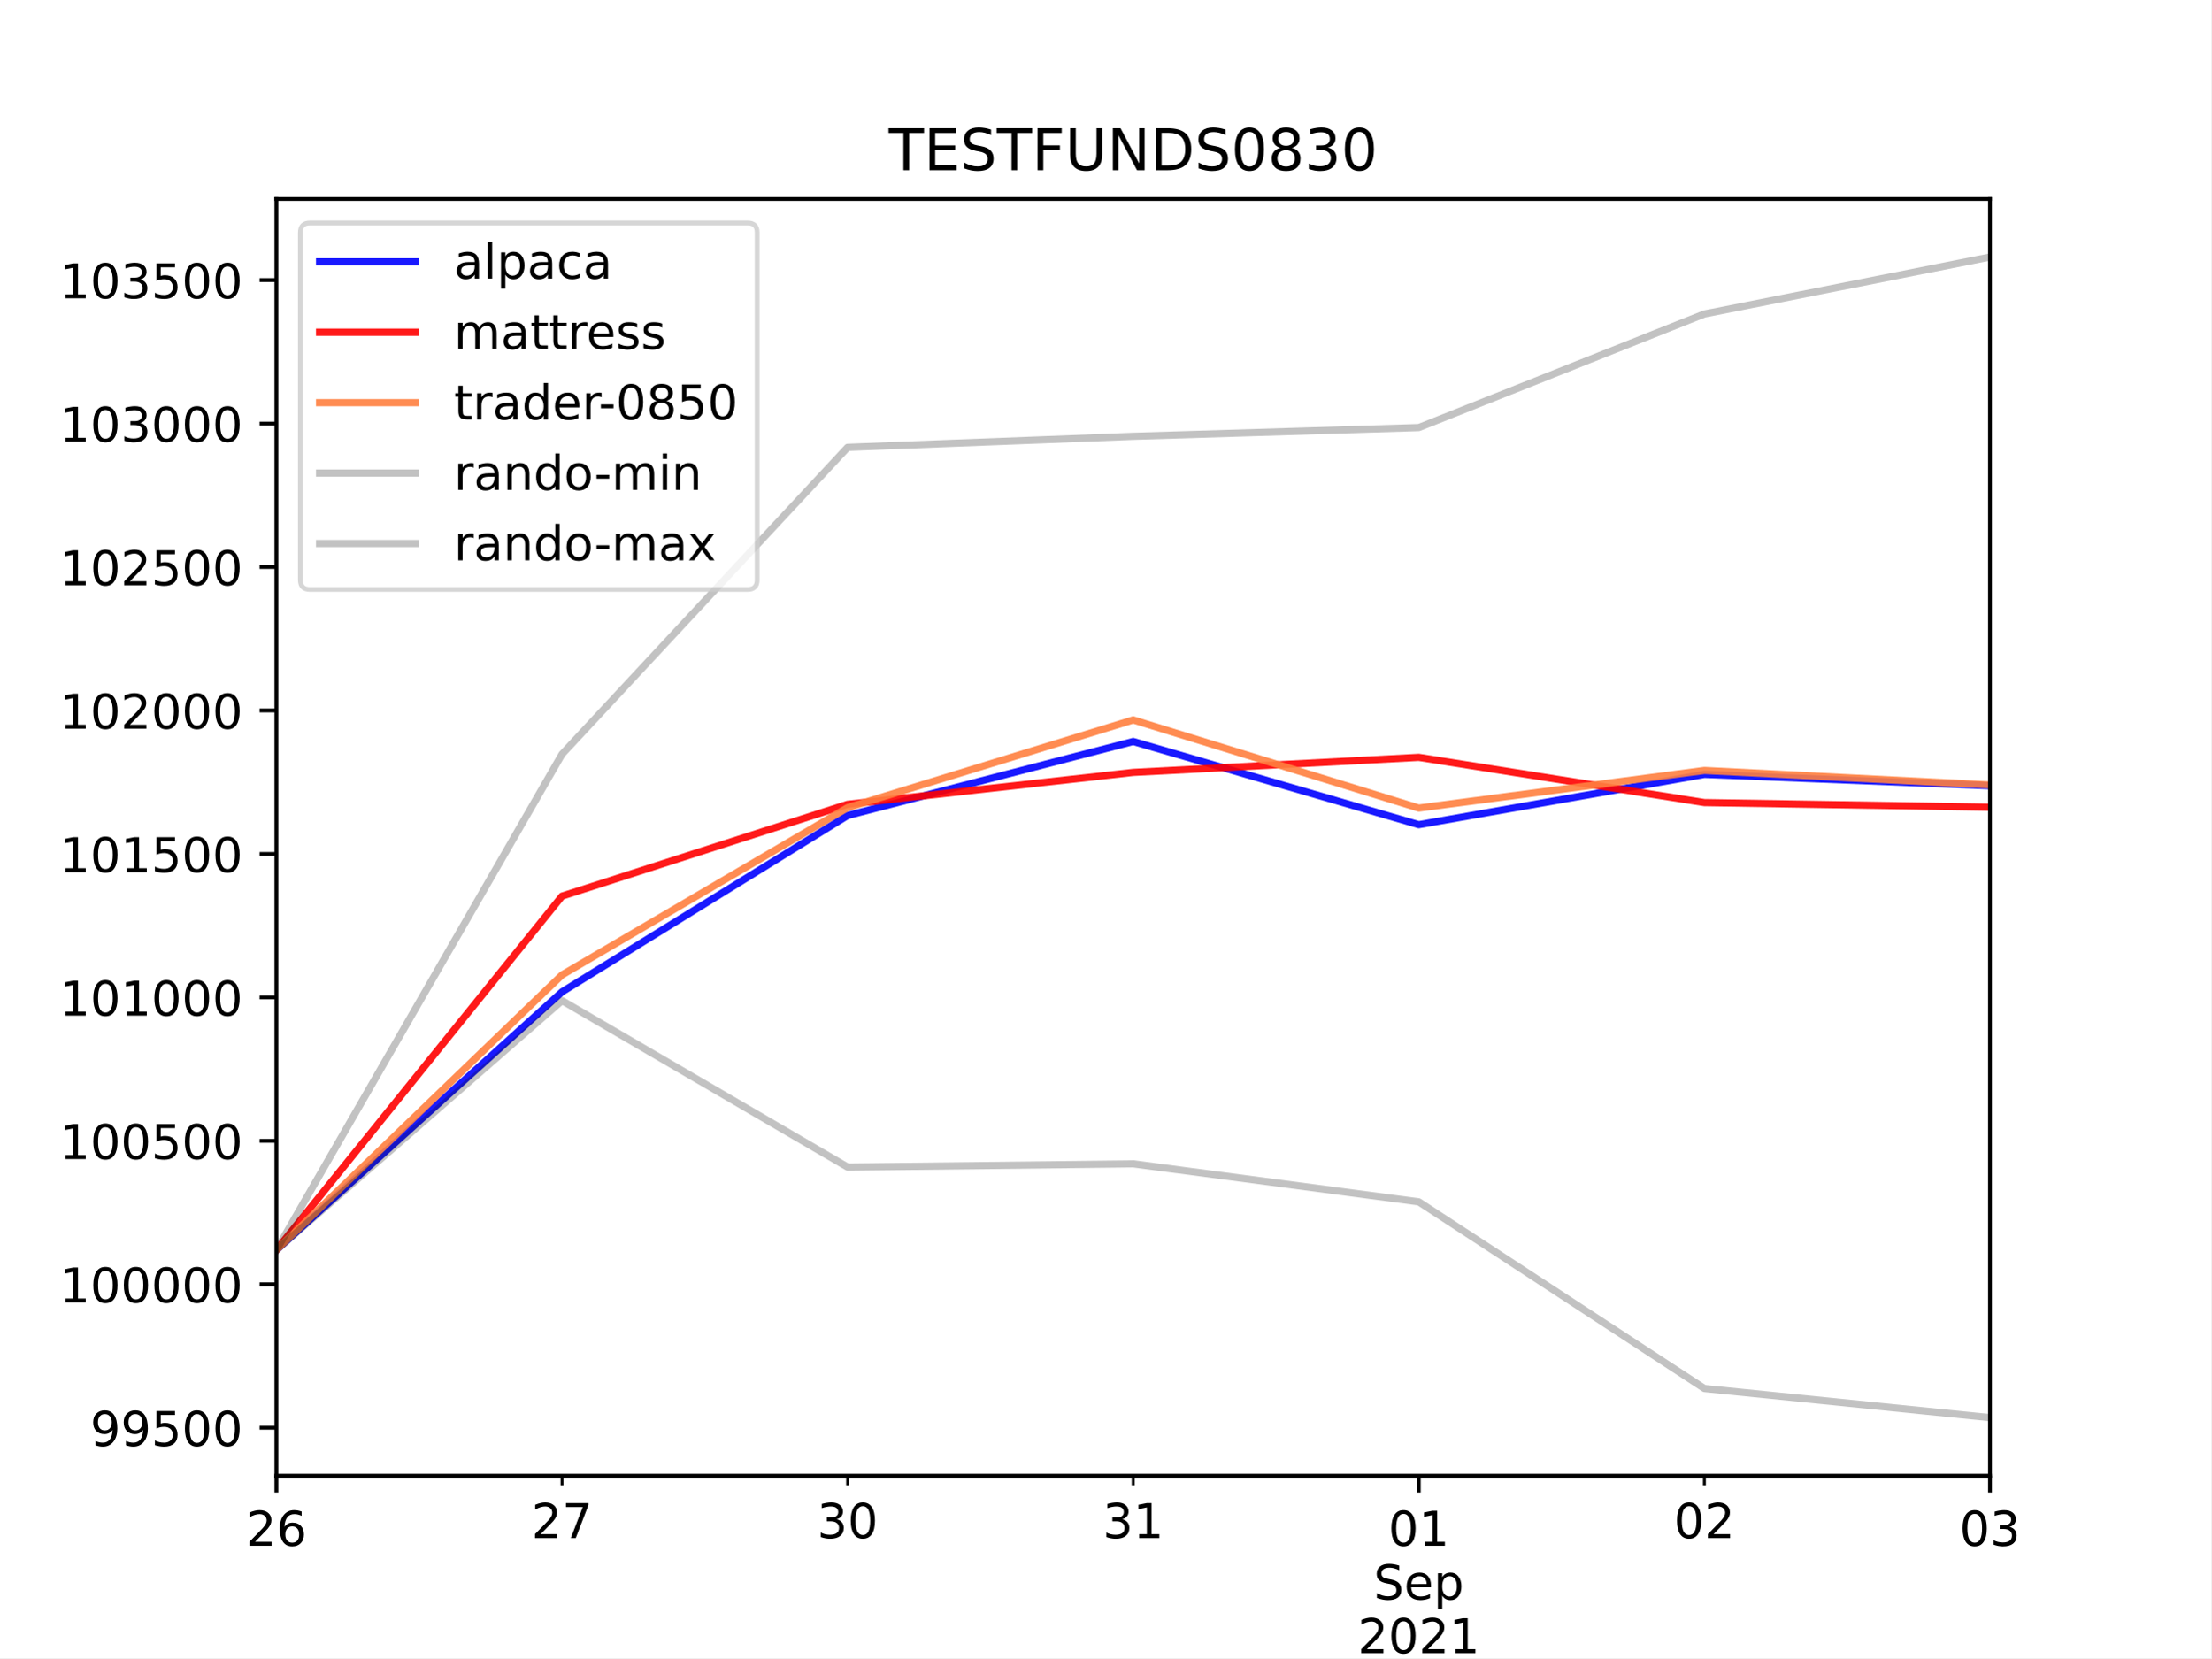
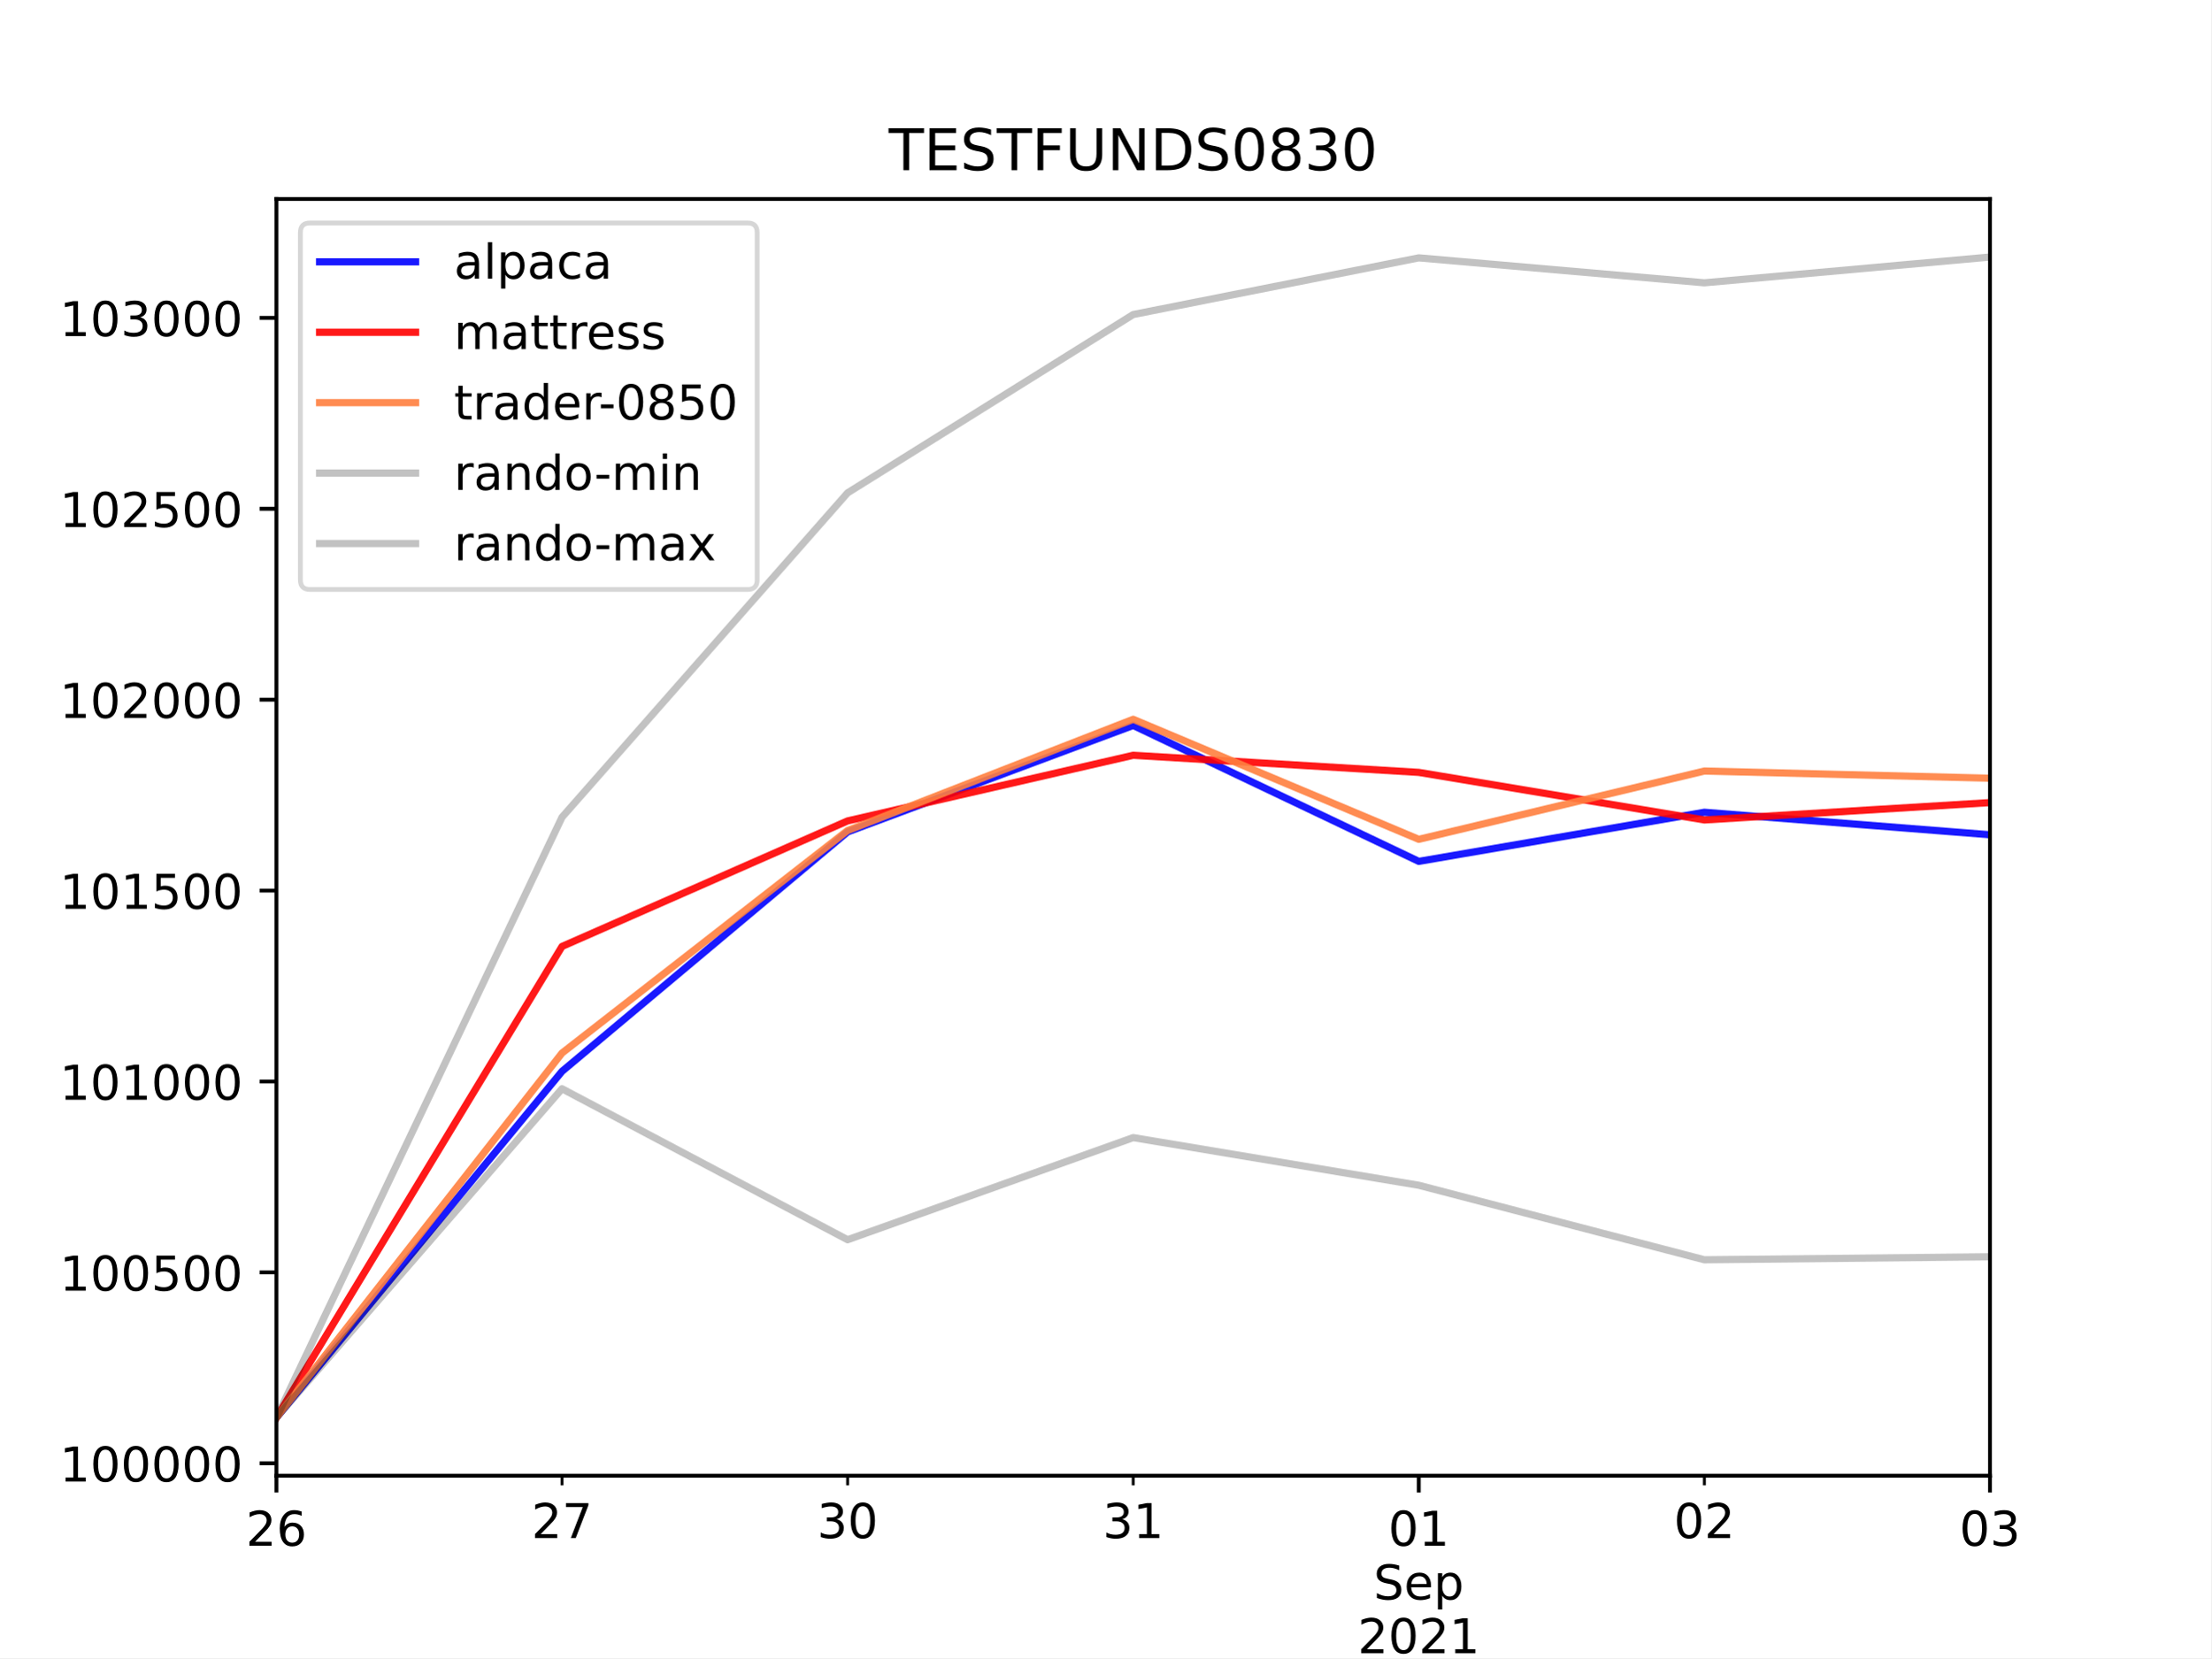
<svg xmlns="http://www.w3.org/2000/svg" xmlns:xlink="http://www.w3.org/1999/xlink" height="345.6pt" version="1.1" viewBox="0 0 460.8 345.6" width="460.8pt">
  <defs>
    <style type="text/css">*{stroke-linecap:butt;stroke-linejoin:round;}</style>
  </defs>
  <g id="figure_1">
    <g id="patch_1">
      <path d="M 0 345.6  L 460.8 345.6  L 460.8 0  L 0 0  z " style="fill:#ffffff;" />
    </g>
    <g id="axes_1">
      <g id="patch_2">
        <path d="M 57.6 307.584  L 414.72 307.584  L 414.72 41.472  L 57.6 41.472  z " style="fill:#ffffff;" />
      </g>
      <g id="matplotlib.axis_1">
        <g id="xtick_1">
          <g id="line2d_1">
            <defs>
-               <path d="M 0 0  L 0 3.5  " id="mbd1011b883" style="stroke:#000000;stroke-width:0.8;" />
-             </defs>
-             <g>
-               <use style="stroke:#000000;stroke-width:0.8;" x="57.6" xlink:href="#mbd1011b883" y="307.584" />
+               <path d="M 0 0  L 0 3.5  " id="mc59b9e1a00" style="stroke:#000000;stroke-width:0.8;" />
+             </defs>
+             <g>
+               <use style="stroke:#000000;stroke-width:0.8;" x="57.6" xlink:href="#mc59b9e1a00" y="307.584" />
            </g>
          </g>
          <g id="text_1">
            <g transform="translate(51.2375 322.1824)scale(0.1 -0.1)">
              <defs>
                <path d="M 1228 531  L 3431 531  L 3431 0  L 469 0  L 469 531  Q 828 903 1448 1529  Q 2069 2156 2228 2338  Q 2531 2678 2651 2914  Q 2772 3150 2772 3378  Q 2772 3750 2511 3984  Q 2250 4219 1831 4219  Q 1534 4219 1204 4116  Q 875 4013 500 3803  L 500 4441  Q 881 4594 1212 4672  Q 1544 4750 1819 4750  Q 2544 4750 2975 4387  Q 3406 4025 3406 3419  Q 3406 3131 3298 2873  Q 3191 2616 2906 2266  Q 2828 2175 2409 1742  Q 1991 1309 1228 531  z " id="DejaVuSans-32" transform="scale(0.015625)" />
                <path d="M 2113 2584  Q 1688 2584 1439 2293  Q 1191 2003 1191 1497  Q 1191 994 1439 701  Q 1688 409 2113 409  Q 2538 409 2786 701  Q 3034 994 3034 1497  Q 3034 2003 2786 2293  Q 2538 2584 2113 2584  z M 3366 4563  L 3366 3988  Q 3128 4100 2886 4159  Q 2644 4219 2406 4219  Q 1781 4219 1451 3797  Q 1122 3375 1075 2522  Q 1259 2794 1537 2939  Q 1816 3084 2150 3084  Q 2853 3084 3261 2657  Q 3669 2231 3669 1497  Q 3669 778 3244 343  Q 2819 -91 2113 -91  Q 1303 -91 875 529  Q 447 1150 447 2328  Q 447 3434 972 4092  Q 1497 4750 2381 4750  Q 2619 4750 2861 4703  Q 3103 4656 3366 4563  z " id="DejaVuSans-36" transform="scale(0.015625)" />
              </defs>
              <use xlink:href="#DejaVuSans-32" />
              <use x="63.623" xlink:href="#DejaVuSans-36" />
            </g>
          </g>
        </g>
        <g id="xtick_2">
          <g id="line2d_2">
            <g>
-               <use style="stroke:#000000;stroke-width:0.8;" x="295.68" xlink:href="#mbd1011b883" y="307.584" />
+               <use style="stroke:#000000;stroke-width:0.8;" x="295.68" xlink:href="#mc59b9e1a00" y="307.584" />
            </g>
          </g>
          <g id="text_2">
            <g transform="translate(289.3175 322.1824)scale(0.1 -0.1)">
              <defs>
                <path d="M 2034 4250  Q 1547 4250 1301 3770  Q 1056 3291 1056 2328  Q 1056 1369 1301 889  Q 1547 409 2034 409  Q 2525 409 2770 889  Q 3016 1369 3016 2328  Q 3016 3291 2770 3770  Q 2525 4250 2034 4250  z M 2034 4750  Q 2819 4750 3233 4129  Q 3647 3509 3647 2328  Q 3647 1150 3233 529  Q 2819 -91 2034 -91  Q 1250 -91 836 529  Q 422 1150 422 2328  Q 422 3509 836 4129  Q 1250 4750 2034 4750  z " id="DejaVuSans-30" transform="scale(0.015625)" />
                <path d="M 794 531  L 1825 531  L 1825 4091  L 703 3866  L 703 4441  L 1819 4666  L 2450 4666  L 2450 531  L 3481 531  L 3481 0  L 794 0  L 794 531  z " id="DejaVuSans-31" transform="scale(0.015625)" />
              </defs>
              <use xlink:href="#DejaVuSans-30" />
              <use x="63.623" xlink:href="#DejaVuSans-31" />
            </g>
            <g transform="translate(286.255 333.3802)scale(0.1 -0.1)">
              <defs>
                <path d="M 3425 4513  L 3425 3897  Q 3066 4069 2747 4153  Q 2428 4238 2131 4238  Q 1616 4238 1336 4038  Q 1056 3838 1056 3469  Q 1056 3159 1242 3001  Q 1428 2844 1947 2747  L 2328 2669  Q 3034 2534 3370 2195  Q 3706 1856 3706 1288  Q 3706 609 3251 259  Q 2797 -91 1919 -91  Q 1588 -91 1214 -16  Q 841 59 441 206  L 441 856  Q 825 641 1194 531  Q 1563 422 1919 422  Q 2459 422 2753 634  Q 3047 847 3047 1241  Q 3047 1584 2836 1778  Q 2625 1972 2144 2069  L 1759 2144  Q 1053 2284 737 2584  Q 422 2884 422 3419  Q 422 4038 858 4394  Q 1294 4750 2059 4750  Q 2388 4750 2728 4690  Q 3069 4631 3425 4513  z " id="DejaVuSans-53" transform="scale(0.015625)" />
                <path d="M 3597 1894  L 3597 1613  L 953 1613  Q 991 1019 1311 708  Q 1631 397 2203 397  Q 2534 397 2845 478  Q 3156 559 3463 722  L 3463 178  Q 3153 47 2828 -22  Q 2503 -91 2169 -91  Q 1331 -91 842 396  Q 353 884 353 1716  Q 353 2575 817 3079  Q 1281 3584 2069 3584  Q 2775 3584 3186 3129  Q 3597 2675 3597 1894  z M 3022 2063  Q 3016 2534 2758 2815  Q 2500 3097 2075 3097  Q 1594 3097 1305 2825  Q 1016 2553 972 2059  L 3022 2063  z " id="DejaVuSans-65" transform="scale(0.015625)" />
                <path d="M 1159 525  L 1159 -1331  L 581 -1331  L 581 3500  L 1159 3500  L 1159 2969  Q 1341 3281 1617 3432  Q 1894 3584 2278 3584  Q 2916 3584 3314 3078  Q 3713 2572 3713 1747  Q 3713 922 3314 415  Q 2916 -91 2278 -91  Q 1894 -91 1617 61  Q 1341 213 1159 525  z M 3116 1747  Q 3116 2381 2855 2742  Q 2594 3103 2138 3103  Q 1681 3103 1420 2742  Q 1159 2381 1159 1747  Q 1159 1113 1420 752  Q 1681 391 2138 391  Q 2594 391 2855 752  Q 3116 1113 3116 1747  z " id="DejaVuSans-70" transform="scale(0.015625)" />
              </defs>
              <use xlink:href="#DejaVuSans-53" />
              <use x="63.477" xlink:href="#DejaVuSans-65" />
              <use x="125" xlink:href="#DejaVuSans-70" />
            </g>
            <g transform="translate(282.955 344.5781)scale(0.1 -0.1)">
              <use xlink:href="#DejaVuSans-32" />
              <use x="63.623" xlink:href="#DejaVuSans-30" />
              <use x="127.246" xlink:href="#DejaVuSans-32" />
              <use x="190.869" xlink:href="#DejaVuSans-31" />
            </g>
          </g>
        </g>
        <g id="xtick_3">
          <g id="line2d_3">
            <g>
-               <use style="stroke:#000000;stroke-width:0.8;" x="414.72" xlink:href="#mbd1011b883" y="307.584" />
+               <use style="stroke:#000000;stroke-width:0.8;" x="414.72" xlink:href="#mc59b9e1a00" y="307.584" />
            </g>
          </g>
          <g id="text_3">
            <g transform="translate(408.3575 322.1824)scale(0.1 -0.1)">
              <defs>
                <path d="M 2597 2516  Q 3050 2419 3304 2112  Q 3559 1806 3559 1356  Q 3559 666 3084 287  Q 2609 -91 1734 -91  Q 1441 -91 1130 -33  Q 819 25 488 141  L 488 750  Q 750 597 1062 519  Q 1375 441 1716 441  Q 2309 441 2620 675  Q 2931 909 2931 1356  Q 2931 1769 2642 2001  Q 2353 2234 1838 2234  L 1294 2234  L 1294 2753  L 1863 2753  Q 2328 2753 2575 2939  Q 2822 3125 2822 3475  Q 2822 3834 2567 4026  Q 2313 4219 1838 4219  Q 1578 4219 1281 4162  Q 984 4106 628 3988  L 628 4550  Q 988 4650 1302 4700  Q 1616 4750 1894 4750  Q 2613 4750 3031 4423  Q 3450 4097 3450 3541  Q 3450 3153 3228 2886  Q 3006 2619 2597 2516  z " id="DejaVuSans-33" transform="scale(0.015625)" />
              </defs>
              <use xlink:href="#DejaVuSans-30" />
              <use x="63.623" xlink:href="#DejaVuSans-33" />
            </g>
          </g>
        </g>
        <g id="xtick_4">
          <g id="line2d_4">
            <defs>
-               <path d="M 0 0  L 0 2  " id="m2b2d21da37" style="stroke:#000000;stroke-width:0.6;" />
-             </defs>
-             <g>
-               <use style="stroke:#000000;stroke-width:0.6;" x="117.12" xlink:href="#m2b2d21da37" y="307.584" />
+               <path d="M 0 0  L 0 2  " id="m2857bdb492" style="stroke:#000000;stroke-width:0.6;" />
+             </defs>
+             <g>
+               <use style="stroke:#000000;stroke-width:0.6;" x="117.12" xlink:href="#m2857bdb492" y="307.584" />
            </g>
          </g>
          <g id="text_4">
            <g transform="translate(110.7575 320.5824)scale(0.1 -0.1)">
              <defs>
                <path d="M 525 4666  L 3525 4666  L 3525 4397  L 1831 0  L 1172 0  L 2766 4134  L 525 4134  L 525 4666  z " id="DejaVuSans-37" transform="scale(0.015625)" />
              </defs>
              <use xlink:href="#DejaVuSans-32" />
              <use x="63.623" xlink:href="#DejaVuSans-37" />
            </g>
          </g>
        </g>
        <g id="xtick_5">
          <g id="line2d_5">
            <g>
-               <use style="stroke:#000000;stroke-width:0.6;" x="176.64" xlink:href="#m2b2d21da37" y="307.584" />
+               <use style="stroke:#000000;stroke-width:0.6;" x="176.64" xlink:href="#m2857bdb492" y="307.584" />
            </g>
          </g>
          <g id="text_5">
            <g transform="translate(170.2775 320.5824)scale(0.1 -0.1)">
              <use xlink:href="#DejaVuSans-33" />
              <use x="63.623" xlink:href="#DejaVuSans-30" />
            </g>
          </g>
        </g>
        <g id="xtick_6">
          <g id="line2d_6">
            <g>
-               <use style="stroke:#000000;stroke-width:0.6;" x="236.16" xlink:href="#m2b2d21da37" y="307.584" />
+               <use style="stroke:#000000;stroke-width:0.6;" x="236.16" xlink:href="#m2857bdb492" y="307.584" />
            </g>
          </g>
          <g id="text_6">
            <g transform="translate(229.7975 320.5824)scale(0.1 -0.1)">
              <use xlink:href="#DejaVuSans-33" />
              <use x="63.623" xlink:href="#DejaVuSans-31" />
            </g>
          </g>
        </g>
        <g id="xtick_7">
          <g id="line2d_7">
            <g>
-               <use style="stroke:#000000;stroke-width:0.6;" x="355.2" xlink:href="#m2b2d21da37" y="307.584" />
+               <use style="stroke:#000000;stroke-width:0.6;" x="355.2" xlink:href="#m2857bdb492" y="307.584" />
            </g>
          </g>
          <g id="text_7">
            <g transform="translate(348.8375 320.5824)scale(0.1 -0.1)">
              <use xlink:href="#DejaVuSans-30" />
              <use x="63.623" xlink:href="#DejaVuSans-32" />
            </g>
          </g>
        </g>
        <g id="text_8">
          <g transform="translate(224.885 358.2562)scale(0.1 -0.1)">
            <defs>
              <path d="M 2906 2969  L 2906 4863  L 3481 4863  L 3481 0  L 2906 0  L 2906 525  Q 2725 213 2448 61  Q 2172 -91 1784 -91  Q 1150 -91 751 415  Q 353 922 353 1747  Q 353 2572 751 3078  Q 1150 3584 1784 3584  Q 2172 3584 2448 3432  Q 2725 3281 2906 2969  z M 947 1747  Q 947 1113 1208 752  Q 1469 391 1925 391  Q 2381 391 2643 752  Q 2906 1113 2906 1747  Q 2906 2381 2643 2742  Q 2381 3103 1925 3103  Q 1469 3103 1208 2742  Q 947 2381 947 1747  z " id="DejaVuSans-64" transform="scale(0.015625)" />
              <path d="M 2194 1759  Q 1497 1759 1228 1600  Q 959 1441 959 1056  Q 959 750 1161 570  Q 1363 391 1709 391  Q 2188 391 2477 730  Q 2766 1069 2766 1631  L 2766 1759  L 2194 1759  z M 3341 1997  L 3341 0  L 2766 0  L 2766 531  Q 2569 213 2275 61  Q 1981 -91 1556 -91  Q 1019 -91 701 211  Q 384 513 384 1019  Q 384 1609 779 1909  Q 1175 2209 1959 2209  L 2766 2209  L 2766 2266  Q 2766 2663 2505 2880  Q 2244 3097 1772 3097  Q 1472 3097 1187 3025  Q 903 2953 641 2809  L 641 3341  Q 956 3463 1253 3523  Q 1550 3584 1831 3584  Q 2591 3584 2966 3190  Q 3341 2797 3341 1997  z " id="DejaVuSans-61" transform="scale(0.015625)" />
              <path d="M 1172 4494  L 1172 3500  L 2356 3500  L 2356 3053  L 1172 3053  L 1172 1153  Q 1172 725 1289 603  Q 1406 481 1766 481  L 2356 481  L 2356 0  L 1766 0  Q 1100 0 847 248  Q 594 497 594 1153  L 594 3053  L 172 3053  L 172 3500  L 594 3500  L 594 4494  L 1172 4494  z " id="DejaVuSans-74" transform="scale(0.015625)" />
            </defs>
            <use xlink:href="#DejaVuSans-64" />
            <use x="63.477" xlink:href="#DejaVuSans-61" />
            <use x="124.756" xlink:href="#DejaVuSans-74" />
            <use x="163.965" xlink:href="#DejaVuSans-65" />
          </g>
        </g>
      </g>
      <g id="matplotlib.axis_2">
        <g id="ytick_1">
          <g id="line2d_8">
            <defs>
-               <path d="M 0 0  L -3.5 0  " id="mbc966308a9" style="stroke:#000000;stroke-width:0.8;" />
-             </defs>
-             <g>
-               <use style="stroke:#000000;stroke-width:0.8;" x="57.6" xlink:href="#mbc966308a9" y="297.589" />
+               <path d="M 0 0  L -3.5 0  " id="ma015d7c497" style="stroke:#000000;stroke-width:0.8;" />
+             </defs>
+             <g>
+               <use style="stroke:#000000;stroke-width:0.8;" x="57.6" xlink:href="#ma015d7c497" y="304.996" />
            </g>
          </g>
          <g id="text_9">
-             <g transform="translate(18.7875 301.3879)scale(0.1 -0.1)">
-               <defs>
-                 <path d="M 703 97  L 703 672  Q 941 559 1184 500  Q 1428 441 1663 441  Q 2288 441 2617 861  Q 2947 1281 2994 2138  Q 2813 1869 2534 1725  Q 2256 1581 1919 1581  Q 1219 1581 811 2004  Q 403 2428 403 3163  Q 403 3881 828 4315  Q 1253 4750 1959 4750  Q 2769 4750 3195 4129  Q 3622 3509 3622 2328  Q 3622 1225 3098 567  Q 2575 -91 1691 -91  Q 1453 -91 1209 -44  Q 966 3 703 97  z M 1959 2075  Q 2384 2075 2632 2365  Q 2881 2656 2881 3163  Q 2881 3666 2632 3958  Q 2384 4250 1959 4250  Q 1534 4250 1286 3958  Q 1038 3666 1038 3163  Q 1038 2656 1286 2365  Q 1534 2075 1959 2075  z " id="DejaVuSans-39" transform="scale(0.015625)" />
-                 <path d="M 691 4666  L 3169 4666  L 3169 4134  L 1269 4134  L 1269 2991  Q 1406 3038 1543 3061  Q 1681 3084 1819 3084  Q 2600 3084 3056 2656  Q 3513 2228 3513 1497  Q 3513 744 3044 326  Q 2575 -91 1722 -91  Q 1428 -91 1123 -41  Q 819 9 494 109  L 494 744  Q 775 591 1075 516  Q 1375 441 1709 441  Q 2250 441 2565 725  Q 2881 1009 2881 1497  Q 2881 1984 2565 2268  Q 2250 2553 1709 2553  Q 1456 2553 1204 2497  Q 953 2441 691 2322  L 691 4666  z " id="DejaVuSans-35" transform="scale(0.015625)" />
-               </defs>
-               <use xlink:href="#DejaVuSans-39" />
-               <use x="63.623" xlink:href="#DejaVuSans-39" />
-               <use x="127.246" xlink:href="#DejaVuSans-35" />
+             <g transform="translate(12.425 308.7955)scale(0.1 -0.1)">
+               <use xlink:href="#DejaVuSans-31" />
+               <use x="63.623" xlink:href="#DejaVuSans-30" />
+               <use x="127.246" xlink:href="#DejaVuSans-30" />
              <use x="190.869" xlink:href="#DejaVuSans-30" />
              <use x="254.492" xlink:href="#DejaVuSans-30" />
+               <use x="318.115" xlink:href="#DejaVuSans-30" />
            </g>
          </g>
        </g>
        <g id="ytick_2">
          <g id="line2d_9">
            <g>
-               <use style="stroke:#000000;stroke-width:0.8;" x="57.6" xlink:href="#mbc966308a9" y="267.688" />
+               <use style="stroke:#000000;stroke-width:0.8;" x="57.6" xlink:href="#ma015d7c497" y="265.206" />
            </g>
          </g>
          <g id="text_10">
-             <g transform="translate(12.425 271.4867)scale(0.1 -0.1)">
+             <g transform="translate(12.425 269.0053)scale(0.1 -0.1)">
+               <defs>
+                 <path d="M 691 4666  L 3169 4666  L 3169 4134  L 1269 4134  L 1269 2991  Q 1406 3038 1543 3061  Q 1681 3084 1819 3084  Q 2600 3084 3056 2656  Q 3513 2228 3513 1497  Q 3513 744 3044 326  Q 2575 -91 1722 -91  Q 1428 -91 1123 -41  Q 819 9 494 109  L 494 744  Q 775 591 1075 516  Q 1375 441 1709 441  Q 2250 441 2565 725  Q 2881 1009 2881 1497  Q 2881 1984 2565 2268  Q 2250 2553 1709 2553  Q 1456 2553 1204 2497  Q 953 2441 691 2322  L 691 4666  z " id="DejaVuSans-35" transform="scale(0.015625)" />
+               </defs>
              <use xlink:href="#DejaVuSans-31" />
              <use x="63.623" xlink:href="#DejaVuSans-30" />
              <use x="127.246" xlink:href="#DejaVuSans-30" />
-               <use x="190.869" xlink:href="#DejaVuSans-30" />
+               <use x="190.869" xlink:href="#DejaVuSans-35" />
              <use x="254.492" xlink:href="#DejaVuSans-30" />
              <use x="318.115" xlink:href="#DejaVuSans-30" />
            </g>
          </g>
        </g>
        <g id="ytick_3">
          <g id="line2d_10">
            <g>
-               <use style="stroke:#000000;stroke-width:0.8;" x="57.6" xlink:href="#mbc966308a9" y="237.786" />
+               <use style="stroke:#000000;stroke-width:0.8;" x="57.6" xlink:href="#ma015d7c497" y="225.416" />
            </g>
          </g>
          <g id="text_11">
-             <g transform="translate(12.425 241.5856)scale(0.1 -0.1)">
-               <use xlink:href="#DejaVuSans-31" />
-               <use x="63.623" xlink:href="#DejaVuSans-30" />
-               <use x="127.246" xlink:href="#DejaVuSans-30" />
-               <use x="190.869" xlink:href="#DejaVuSans-35" />
+             <g transform="translate(12.425 229.215)scale(0.1 -0.1)">
+               <use xlink:href="#DejaVuSans-31" />
+               <use x="63.623" xlink:href="#DejaVuSans-30" />
+               <use x="127.246" xlink:href="#DejaVuSans-31" />
+               <use x="190.869" xlink:href="#DejaVuSans-30" />
              <use x="254.492" xlink:href="#DejaVuSans-30" />
              <use x="318.115" xlink:href="#DejaVuSans-30" />
            </g>
          </g>
        </g>
        <g id="ytick_4">
          <g id="line2d_11">
            <g>
-               <use style="stroke:#000000;stroke-width:0.8;" x="57.6" xlink:href="#mbc966308a9" y="207.885" />
+               <use style="stroke:#000000;stroke-width:0.8;" x="57.6" xlink:href="#ma015d7c497" y="185.626" />
            </g>
          </g>
          <g id="text_12">
-             <g transform="translate(12.425 211.6844)scale(0.1 -0.1)">
+             <g transform="translate(12.425 189.4248)scale(0.1 -0.1)">
              <use xlink:href="#DejaVuSans-31" />
              <use x="63.623" xlink:href="#DejaVuSans-30" />
              <use x="127.246" xlink:href="#DejaVuSans-31" />
-               <use x="190.869" xlink:href="#DejaVuSans-30" />
+               <use x="190.869" xlink:href="#DejaVuSans-35" />
              <use x="254.492" xlink:href="#DejaVuSans-30" />
              <use x="318.115" xlink:href="#DejaVuSans-30" />
            </g>
          </g>
        </g>
        <g id="ytick_5">
          <g id="line2d_12">
            <g>
-               <use style="stroke:#000000;stroke-width:0.8;" x="57.6" xlink:href="#mbc966308a9" y="177.984" />
+               <use style="stroke:#000000;stroke-width:0.8;" x="57.6" xlink:href="#ma015d7c497" y="145.835" />
            </g>
          </g>
          <g id="text_13">
-             <g transform="translate(12.425 181.7832)scale(0.1 -0.1)">
-               <use xlink:href="#DejaVuSans-31" />
-               <use x="63.623" xlink:href="#DejaVuSans-30" />
-               <use x="127.246" xlink:href="#DejaVuSans-31" />
-               <use x="190.869" xlink:href="#DejaVuSans-35" />
+             <g transform="translate(12.425 149.6346)scale(0.1 -0.1)">
+               <use xlink:href="#DejaVuSans-31" />
+               <use x="63.623" xlink:href="#DejaVuSans-30" />
+               <use x="127.246" xlink:href="#DejaVuSans-32" />
+               <use x="190.869" xlink:href="#DejaVuSans-30" />
              <use x="254.492" xlink:href="#DejaVuSans-30" />
              <use x="318.115" xlink:href="#DejaVuSans-30" />
            </g>
          </g>
        </g>
        <g id="ytick_6">
          <g id="line2d_13">
            <g>
-               <use style="stroke:#000000;stroke-width:0.8;" x="57.6" xlink:href="#mbc966308a9" y="148.083" />
+               <use style="stroke:#000000;stroke-width:0.8;" x="57.6" xlink:href="#ma015d7c497" y="106.045" />
            </g>
          </g>
          <g id="text_14">
-             <g transform="translate(12.425 151.8821)scale(0.1 -0.1)">
+             <g transform="translate(12.425 109.8444)scale(0.1 -0.1)">
              <use xlink:href="#DejaVuSans-31" />
              <use x="63.623" xlink:href="#DejaVuSans-30" />
              <use x="127.246" xlink:href="#DejaVuSans-32" />
-               <use x="190.869" xlink:href="#DejaVuSans-30" />
+               <use x="190.869" xlink:href="#DejaVuSans-35" />
              <use x="254.492" xlink:href="#DejaVuSans-30" />
              <use x="318.115" xlink:href="#DejaVuSans-30" />
            </g>
          </g>
        </g>
        <g id="ytick_7">
          <g id="line2d_14">
            <g>
-               <use style="stroke:#000000;stroke-width:0.8;" x="57.6" xlink:href="#mbc966308a9" y="118.182" />
+               <use style="stroke:#000000;stroke-width:0.8;" x="57.6" xlink:href="#ma015d7c497" y="66.255" />
            </g>
          </g>
          <g id="text_15">
-             <g transform="translate(12.425 121.9809)scale(0.1 -0.1)">
-               <use xlink:href="#DejaVuSans-31" />
-               <use x="63.623" xlink:href="#DejaVuSans-30" />
-               <use x="127.246" xlink:href="#DejaVuSans-32" />
-               <use x="190.869" xlink:href="#DejaVuSans-35" />
-               <use x="254.492" xlink:href="#DejaVuSans-30" />
-               <use x="318.115" xlink:href="#DejaVuSans-30" />
-             </g>
-           </g>
-         </g>
-         <g id="ytick_8">
-           <g id="line2d_15">
-             <g>
-               <use style="stroke:#000000;stroke-width:0.8;" x="57.6" xlink:href="#mbc966308a9" y="88.281" />
-             </g>
-           </g>
-           <g id="text_16">
-             <g transform="translate(12.425 92.07972)scale(0.1 -0.1)">
+             <g transform="translate(12.425 70.05419)scale(0.1 -0.1)">
              <use xlink:href="#DejaVuSans-31" />
              <use x="63.623" xlink:href="#DejaVuSans-30" />
              <use x="127.246" xlink:href="#DejaVuSans-33" />
              <use x="190.869" xlink:href="#DejaVuSans-30" />
              <use x="254.492" xlink:href="#DejaVuSans-30" />
              <use x="318.115" xlink:href="#DejaVuSans-30" />
            </g>
          </g>
        </g>
-         <g id="ytick_9">
-           <g id="line2d_16">
-             <g>
-               <use style="stroke:#000000;stroke-width:0.8;" x="57.6" xlink:href="#mbc966308a9" y="58.379" />
-             </g>
-           </g>
-           <g id="text_17">
-             <g transform="translate(12.425 62.17855)scale(0.1 -0.1)">
-               <use xlink:href="#DejaVuSans-31" />
-               <use x="63.623" xlink:href="#DejaVuSans-30" />
-               <use x="127.246" xlink:href="#DejaVuSans-33" />
-               <use x="190.869" xlink:href="#DejaVuSans-35" />
-               <use x="254.492" xlink:href="#DejaVuSans-30" />
-               <use x="318.115" xlink:href="#DejaVuSans-30" />
-             </g>
-           </g>
-         </g>
+       </g>
+       <g id="line2d_15">
+         <path clip-path="url(#pe65ddbcfca)" d="M 57.6 295.488  L 117.12 223.304  L 176.64 173.4  L 236.16 151.206  L 295.68 179.536  L 355.2 169.301  L 414.72 173.993  " style="fill:none;stroke:#0000ff;stroke-linecap:square;stroke-opacity:0.9;stroke-width:1.5;" />
+       </g>
+       <g id="line2d_16">
+         <path clip-path="url(#pe65ddbcfca)" d="M 57.6 295.488  L 117.12 197.272  L 176.64 171.102  L 236.16 157.422  L 295.68 160.989  L 355.2 170.903  L 414.72 167.285  " style="fill:none;stroke:#ff0000;stroke-linecap:square;stroke-opacity:0.9;stroke-width:1.5;" />
      </g>
      <g id="line2d_17">
-         <path clip-path="url(#pf23aa6b10f)" d="M 57.6 260.542  L 117.12 206.739  L 176.64 169.977  L 236.16 154.547  L 295.68 171.89  L 355.2 161.396  L 414.72 163.776  " style="fill:none;stroke:#0000ff;stroke-linecap:square;stroke-opacity:0.9;stroke-width:1.5;" />
+         <path clip-path="url(#pe65ddbcfca)" d="M 57.6 295.488  L 117.12 219.492  L 176.64 173.104  L 236.16 149.922  L 295.68 174.94  L 355.2 160.706  L 414.72 162.207  " style="fill:none;stroke:#ff8040;stroke-linecap:square;stroke-opacity:0.9;stroke-width:1.5;" />
      </g>
      <g id="line2d_18">
-         <path clip-path="url(#pf23aa6b10f)" d="M 57.6 260.542  L 117.12 186.777  L 176.64 167.638  L 236.16 160.986  L 295.68 157.85  L 355.2 167.282  L 414.72 168.243  " style="fill:none;stroke:#ff0000;stroke-linecap:square;stroke-opacity:0.9;stroke-width:1.5;" />
+         <path clip-path="url(#pe65ddbcfca)" d="M 57.6 295.488  L 117.12 226.931  L 176.64 258.403  L 236.16 237.115  L 295.68 247.049  L 355.2 262.58  L 414.72 261.953  " style="fill:none;stroke:#0d0d0d;stroke-linecap:square;stroke-opacity:0.25;stroke-width:1.5;" />
      </g>
      <g id="line2d_19">
-         <path clip-path="url(#pf23aa6b10f)" d="M 57.6 260.542  L 117.12 203.201  L 176.64 168.337  L 236.16 150.05  L 295.68 168.428  L 355.2 160.586  L 414.72 163.614  " style="fill:none;stroke:#ff8040;stroke-linecap:square;stroke-opacity:0.9;stroke-width:1.5;" />
-       </g>
-       <g id="line2d_20">
-         <path clip-path="url(#pf23aa6b10f)" d="M 57.6 260.542  L 117.12 208.56  L 176.64 243.263  L 236.16 242.577  L 295.68 250.505  L 355.2 289.409  L 414.72 295.488  " style="fill:none;stroke:#0d0d0d;stroke-linecap:square;stroke-opacity:0.25;stroke-width:1.5;" />
-       </g>
-       <g id="line2d_21">
-         <path clip-path="url(#pf23aa6b10f)" d="M 57.6 260.542  L 117.12 157.197  L 176.64 93.243  L 236.16 90.933  L 295.68 89.11  L 355.2 65.433  L 414.72 53.568  " style="fill:none;stroke:#0d0d0d;stroke-linecap:square;stroke-opacity:0.25;stroke-width:1.5;" />
+         <path clip-path="url(#pe65ddbcfca)" d="M 57.6 295.488  L 117.12 170.335  L 176.64 102.722  L 236.16 65.554  L 295.68 53.739  L 355.2 58.941  L 414.72 53.568  " style="fill:none;stroke:#0d0d0d;stroke-linecap:square;stroke-opacity:0.25;stroke-width:1.5;" />
      </g>
      <g id="patch_3">
        <path d="M 57.6 307.584  L 57.6 41.472  " style="fill:none;stroke:#000000;stroke-linecap:square;stroke-linejoin:miter;stroke-width:0.8;" />
      </g>
      <g id="patch_4">
        <path d="M 414.72 307.584  L 414.72 41.472  " style="fill:none;stroke:#000000;stroke-linecap:square;stroke-linejoin:miter;stroke-width:0.8;" />
      </g>
      <g id="patch_5">
        <path d="M 57.6 307.584  L 414.72 307.584  " style="fill:none;stroke:#000000;stroke-linecap:square;stroke-linejoin:miter;stroke-width:0.8;" />
      </g>
      <g id="patch_6">
        <path d="M 57.6 41.472  L 414.72 41.472  " style="fill:none;stroke:#000000;stroke-linecap:square;stroke-linejoin:miter;stroke-width:0.8;" />
      </g>
-       <g id="text_18">
+       <g id="text_16">
        <g transform="translate(185.2003 35.472)scale(0.12 -0.12)">
          <defs>
            <path d="M -19 4666  L 3928 4666  L 3928 4134  L 2272 4134  L 2272 0  L 1638 0  L 1638 4134  L -19 4134  L -19 4666  z " id="DejaVuSans-54" transform="scale(0.015625)" />
            <path d="M 628 4666  L 3578 4666  L 3578 4134  L 1259 4134  L 1259 2753  L 3481 2753  L 3481 2222  L 1259 2222  L 1259 531  L 3634 531  L 3634 0  L 628 0  L 628 4666  z " id="DejaVuSans-45" transform="scale(0.015625)" />
            <path d="M 628 4666  L 3309 4666  L 3309 4134  L 1259 4134  L 1259 2759  L 3109 2759  L 3109 2228  L 1259 2228  L 1259 0  L 628 0  L 628 4666  z " id="DejaVuSans-46" transform="scale(0.015625)" />
            <path d="M 556 4666  L 1191 4666  L 1191 1831  Q 1191 1081 1462 751  Q 1734 422 2344 422  Q 2950 422 3222 751  Q 3494 1081 3494 1831  L 3494 4666  L 4128 4666  L 4128 1753  Q 4128 841 3676 375  Q 3225 -91 2344 -91  Q 1459 -91 1007 375  Q 556 841 556 1753  L 556 4666  z " id="DejaVuSans-55" transform="scale(0.015625)" />
            <path d="M 628 4666  L 1478 4666  L 3547 763  L 3547 4666  L 4159 4666  L 4159 0  L 3309 0  L 1241 3903  L 1241 0  L 628 0  L 628 4666  z " id="DejaVuSans-4e" transform="scale(0.015625)" />
            <path d="M 1259 4147  L 1259 519  L 2022 519  Q 2988 519 3436 956  Q 3884 1394 3884 2338  Q 3884 3275 3436 3711  Q 2988 4147 2022 4147  L 1259 4147  z M 628 4666  L 1925 4666  Q 3281 4666 3915 4102  Q 4550 3538 4550 2338  Q 4550 1131 3912 565  Q 3275 0 1925 0  L 628 0  L 628 4666  z " id="DejaVuSans-44" transform="scale(0.015625)" />
            <path d="M 2034 2216  Q 1584 2216 1326 1975  Q 1069 1734 1069 1313  Q 1069 891 1326 650  Q 1584 409 2034 409  Q 2484 409 2743 651  Q 3003 894 3003 1313  Q 3003 1734 2745 1975  Q 2488 2216 2034 2216  z M 1403 2484  Q 997 2584 770 2862  Q 544 3141 544 3541  Q 544 4100 942 4425  Q 1341 4750 2034 4750  Q 2731 4750 3128 4425  Q 3525 4100 3525 3541  Q 3525 3141 3298 2862  Q 3072 2584 2669 2484  Q 3125 2378 3379 2068  Q 3634 1759 3634 1313  Q 3634 634 3220 271  Q 2806 -91 2034 -91  Q 1263 -91 848 271  Q 434 634 434 1313  Q 434 1759 690 2068  Q 947 2378 1403 2484  z M 1172 3481  Q 1172 3119 1398 2916  Q 1625 2713 2034 2713  Q 2441 2713 2670 2916  Q 2900 3119 2900 3481  Q 2900 3844 2670 4047  Q 2441 4250 2034 4250  Q 1625 4250 1398 4047  Q 1172 3844 1172 3481  z " id="DejaVuSans-38" transform="scale(0.015625)" />
          </defs>
          <use xlink:href="#DejaVuSans-54" />
          <use x="61.084" xlink:href="#DejaVuSans-45" />
          <use x="124.268" xlink:href="#DejaVuSans-53" />
          <use x="187.744" xlink:href="#DejaVuSans-54" />
          <use x="248.828" xlink:href="#DejaVuSans-46" />
          <use x="306.348" xlink:href="#DejaVuSans-55" />
          <use x="379.541" xlink:href="#DejaVuSans-4e" />
          <use x="454.346" xlink:href="#DejaVuSans-44" />
          <use x="531.348" xlink:href="#DejaVuSans-53" />
          <use x="594.824" xlink:href="#DejaVuSans-30" />
          <use x="658.447" xlink:href="#DejaVuSans-38" />
          <use x="722.07" xlink:href="#DejaVuSans-33" />
          <use x="785.693" xlink:href="#DejaVuSans-30" />
        </g>
      </g>
      <g id="legend_1">
        <g id="patch_7">
          <path d="M 64.6 122.863  L 155.792 122.863  Q 157.792 122.863 157.792 120.863  L 157.792 48.472  Q 157.792 46.472 155.792 46.472  L 64.6 46.472  Q 62.6 46.472 62.6 48.472  L 62.6 120.863  Q 62.6 122.863 64.6 122.863  z " style="fill:#ffffff;opacity:0.8;stroke:#cccccc;stroke-linejoin:miter;" />
        </g>
-         <g id="line2d_22">
+         <g id="line2d_20">
          <path d="M 66.6 54.57  L 86.6 54.57  " style="fill:none;stroke:#0000ff;stroke-linecap:square;stroke-opacity:0.9;stroke-width:1.5;" />
        </g>
-         <g id="line2d_23" />
-         <g id="text_19">
+         <g id="line2d_21" />
+         <g id="text_17">
          <g transform="translate(94.6 58.07044)scale(0.1 -0.1)">
            <defs>
              <path d="M 603 4863  L 1178 4863  L 1178 0  L 603 0  L 603 4863  z " id="DejaVuSans-6c" transform="scale(0.015625)" />
              <path d="M 3122 3366  L 3122 2828  Q 2878 2963 2633 3030  Q 2388 3097 2138 3097  Q 1578 3097 1268 2742  Q 959 2388 959 1747  Q 959 1106 1268 751  Q 1578 397 2138 397  Q 2388 397 2633 464  Q 2878 531 3122 666  L 3122 134  Q 2881 22 2623 -34  Q 2366 -91 2075 -91  Q 1284 -91 818 406  Q 353 903 353 1747  Q 353 2603 823 3093  Q 1294 3584 2113 3584  Q 2378 3584 2631 3529  Q 2884 3475 3122 3366  z " id="DejaVuSans-63" transform="scale(0.015625)" />
            </defs>
            <use xlink:href="#DejaVuSans-61" />
            <use x="61.279" xlink:href="#DejaVuSans-6c" />
            <use x="89.062" xlink:href="#DejaVuSans-70" />
            <use x="152.539" xlink:href="#DejaVuSans-61" />
            <use x="213.818" xlink:href="#DejaVuSans-63" />
            <use x="268.799" xlink:href="#DejaVuSans-61" />
          </g>
        </g>
-         <g id="line2d_24">
+         <g id="line2d_22">
          <path d="M 66.6 69.249  L 86.6 69.249  " style="fill:none;stroke:#ff0000;stroke-linecap:square;stroke-opacity:0.9;stroke-width:1.5;" />
        </g>
-         <g id="line2d_25" />
-         <g id="text_20">
+         <g id="line2d_23" />
+         <g id="text_18">
          <g transform="translate(94.6 72.74856)scale(0.1 -0.1)">
            <defs>
              <path d="M 3328 2828  Q 3544 3216 3844 3400  Q 4144 3584 4550 3584  Q 5097 3584 5394 3201  Q 5691 2819 5691 2113  L 5691 0  L 5113 0  L 5113 2094  Q 5113 2597 4934 2840  Q 4756 3084 4391 3084  Q 3944 3084 3684 2787  Q 3425 2491 3425 1978  L 3425 0  L 2847 0  L 2847 2094  Q 2847 2600 2669 2842  Q 2491 3084 2119 3084  Q 1678 3084 1418 2786  Q 1159 2488 1159 1978  L 1159 0  L 581 0  L 581 3500  L 1159 3500  L 1159 2956  Q 1356 3278 1631 3431  Q 1906 3584 2284 3584  Q 2666 3584 2933 3390  Q 3200 3197 3328 2828  z " id="DejaVuSans-6d" transform="scale(0.015625)" />
              <path d="M 2631 2963  Q 2534 3019 2420 3045  Q 2306 3072 2169 3072  Q 1681 3072 1420 2755  Q 1159 2438 1159 1844  L 1159 0  L 581 0  L 581 3500  L 1159 3500  L 1159 2956  Q 1341 3275 1631 3429  Q 1922 3584 2338 3584  Q 2397 3584 2469 3576  Q 2541 3569 2628 3553  L 2631 2963  z " id="DejaVuSans-72" transform="scale(0.015625)" />
              <path d="M 2834 3397  L 2834 2853  Q 2591 2978 2328 3040  Q 2066 3103 1784 3103  Q 1356 3103 1142 2972  Q 928 2841 928 2578  Q 928 2378 1081 2264  Q 1234 2150 1697 2047  L 1894 2003  Q 2506 1872 2764 1633  Q 3022 1394 3022 966  Q 3022 478 2636 193  Q 2250 -91 1575 -91  Q 1294 -91 989 -36  Q 684 19 347 128  L 347 722  Q 666 556 975 473  Q 1284 391 1588 391  Q 1994 391 2212 530  Q 2431 669 2431 922  Q 2431 1156 2273 1281  Q 2116 1406 1581 1522  L 1381 1569  Q 847 1681 609 1914  Q 372 2147 372 2553  Q 372 3047 722 3315  Q 1072 3584 1716 3584  Q 2034 3584 2315 3537  Q 2597 3491 2834 3397  z " id="DejaVuSans-73" transform="scale(0.015625)" />
            </defs>
            <use xlink:href="#DejaVuSans-6d" />
            <use x="97.412" xlink:href="#DejaVuSans-61" />
            <use x="158.691" xlink:href="#DejaVuSans-74" />
            <use x="197.9" xlink:href="#DejaVuSans-74" />
            <use x="237.109" xlink:href="#DejaVuSans-72" />
            <use x="275.973" xlink:href="#DejaVuSans-65" />
            <use x="337.496" xlink:href="#DejaVuSans-73" />
            <use x="389.596" xlink:href="#DejaVuSans-73" />
          </g>
        </g>
-         <g id="line2d_26">
+         <g id="line2d_24">
          <path d="M 66.6 83.927  L 86.6 83.927  " style="fill:none;stroke:#ff8040;stroke-linecap:square;stroke-opacity:0.9;stroke-width:1.5;" />
        </g>
-         <g id="line2d_27" />
-         <g id="text_21">
+         <g id="line2d_25" />
+         <g id="text_19">
          <g transform="translate(94.6 87.42669)scale(0.1 -0.1)">
            <defs>
              <path d="M 313 2009  L 1997 2009  L 1997 1497  L 313 1497  L 313 2009  z " id="DejaVuSans-2d" transform="scale(0.015625)" />
            </defs>
            <use xlink:href="#DejaVuSans-74" />
            <use x="39.209" xlink:href="#DejaVuSans-72" />
            <use x="80.322" xlink:href="#DejaVuSans-61" />
            <use x="141.602" xlink:href="#DejaVuSans-64" />
            <use x="205.078" xlink:href="#DejaVuSans-65" />
            <use x="266.602" xlink:href="#DejaVuSans-72" />
            <use x="301.34" xlink:href="#DejaVuSans-2d" />
            <use x="337.424" xlink:href="#DejaVuSans-30" />
            <use x="401.047" xlink:href="#DejaVuSans-38" />
            <use x="464.67" xlink:href="#DejaVuSans-35" />
            <use x="528.293" xlink:href="#DejaVuSans-30" />
          </g>
        </g>
-         <g id="line2d_28">
+         <g id="line2d_26">
          <path d="M 66.6 98.605  L 86.6 98.605  " style="fill:none;stroke:#0d0d0d;stroke-linecap:square;stroke-opacity:0.25;stroke-width:1.5;" />
        </g>
-         <g id="line2d_29" />
-         <g id="text_22">
+         <g id="line2d_27" />
+         <g id="text_20">
          <g transform="translate(94.6 102.1048)scale(0.1 -0.1)">
            <defs>
              <path d="M 3513 2113  L 3513 0  L 2938 0  L 2938 2094  Q 2938 2591 2744 2837  Q 2550 3084 2163 3084  Q 1697 3084 1428 2787  Q 1159 2491 1159 1978  L 1159 0  L 581 0  L 581 3500  L 1159 3500  L 1159 2956  Q 1366 3272 1645 3428  Q 1925 3584 2291 3584  Q 2894 3584 3203 3211  Q 3513 2838 3513 2113  z " id="DejaVuSans-6e" transform="scale(0.015625)" />
              <path d="M 1959 3097  Q 1497 3097 1228 2736  Q 959 2375 959 1747  Q 959 1119 1226 758  Q 1494 397 1959 397  Q 2419 397 2687 759  Q 2956 1122 2956 1747  Q 2956 2369 2687 2733  Q 2419 3097 1959 3097  z M 1959 3584  Q 2709 3584 3137 3096  Q 3566 2609 3566 1747  Q 3566 888 3137 398  Q 2709 -91 1959 -91  Q 1206 -91 779 398  Q 353 888 353 1747  Q 353 2609 779 3096  Q 1206 3584 1959 3584  z " id="DejaVuSans-6f" transform="scale(0.015625)" />
              <path d="M 603 3500  L 1178 3500  L 1178 0  L 603 0  L 603 3500  z M 603 4863  L 1178 4863  L 1178 4134  L 603 4134  L 603 4863  z " id="DejaVuSans-69" transform="scale(0.015625)" />
            </defs>
            <use xlink:href="#DejaVuSans-72" />
            <use x="41.113" xlink:href="#DejaVuSans-61" />
            <use x="102.393" xlink:href="#DejaVuSans-6e" />
            <use x="165.771" xlink:href="#DejaVuSans-64" />
            <use x="229.248" xlink:href="#DejaVuSans-6f" />
            <use x="292.305" xlink:href="#DejaVuSans-2d" />
            <use x="328.389" xlink:href="#DejaVuSans-6d" />
            <use x="425.801" xlink:href="#DejaVuSans-69" />
            <use x="453.584" xlink:href="#DejaVuSans-6e" />
          </g>
        </g>
-         <g id="line2d_30">
+         <g id="line2d_28">
          <path d="M 66.6 113.283  L 86.6 113.283  " style="fill:none;stroke:#0d0d0d;stroke-linecap:square;stroke-opacity:0.25;stroke-width:1.5;" />
        </g>
-         <g id="line2d_31" />
-         <g id="text_23">
+         <g id="line2d_29" />
+         <g id="text_21">
          <g transform="translate(94.6 116.7829)scale(0.1 -0.1)">
            <defs>
              <path d="M 3513 3500  L 2247 1797  L 3578 0  L 2900 0  L 1881 1375  L 863 0  L 184 0  L 1544 1831  L 300 3500  L 978 3500  L 1906 2253  L 2834 3500  L 3513 3500  z " id="DejaVuSans-78" transform="scale(0.015625)" />
            </defs>
            <use xlink:href="#DejaVuSans-72" />
            <use x="41.113" xlink:href="#DejaVuSans-61" />
            <use x="102.393" xlink:href="#DejaVuSans-6e" />
            <use x="165.771" xlink:href="#DejaVuSans-64" />
            <use x="229.248" xlink:href="#DejaVuSans-6f" />
            <use x="292.305" xlink:href="#DejaVuSans-2d" />
            <use x="328.389" xlink:href="#DejaVuSans-6d" />
            <use x="425.801" xlink:href="#DejaVuSans-61" />
            <use x="487.08" xlink:href="#DejaVuSans-78" />
          </g>
        </g>
      </g>
    </g>
  </g>
  <defs>
-     <clipPath id="pf23aa6b10f">
+     <clipPath id="pe65ddbcfca">
      <rect height="266.112" width="357.12" x="57.6" y="41.472" />
    </clipPath>
  </defs>
</svg>
